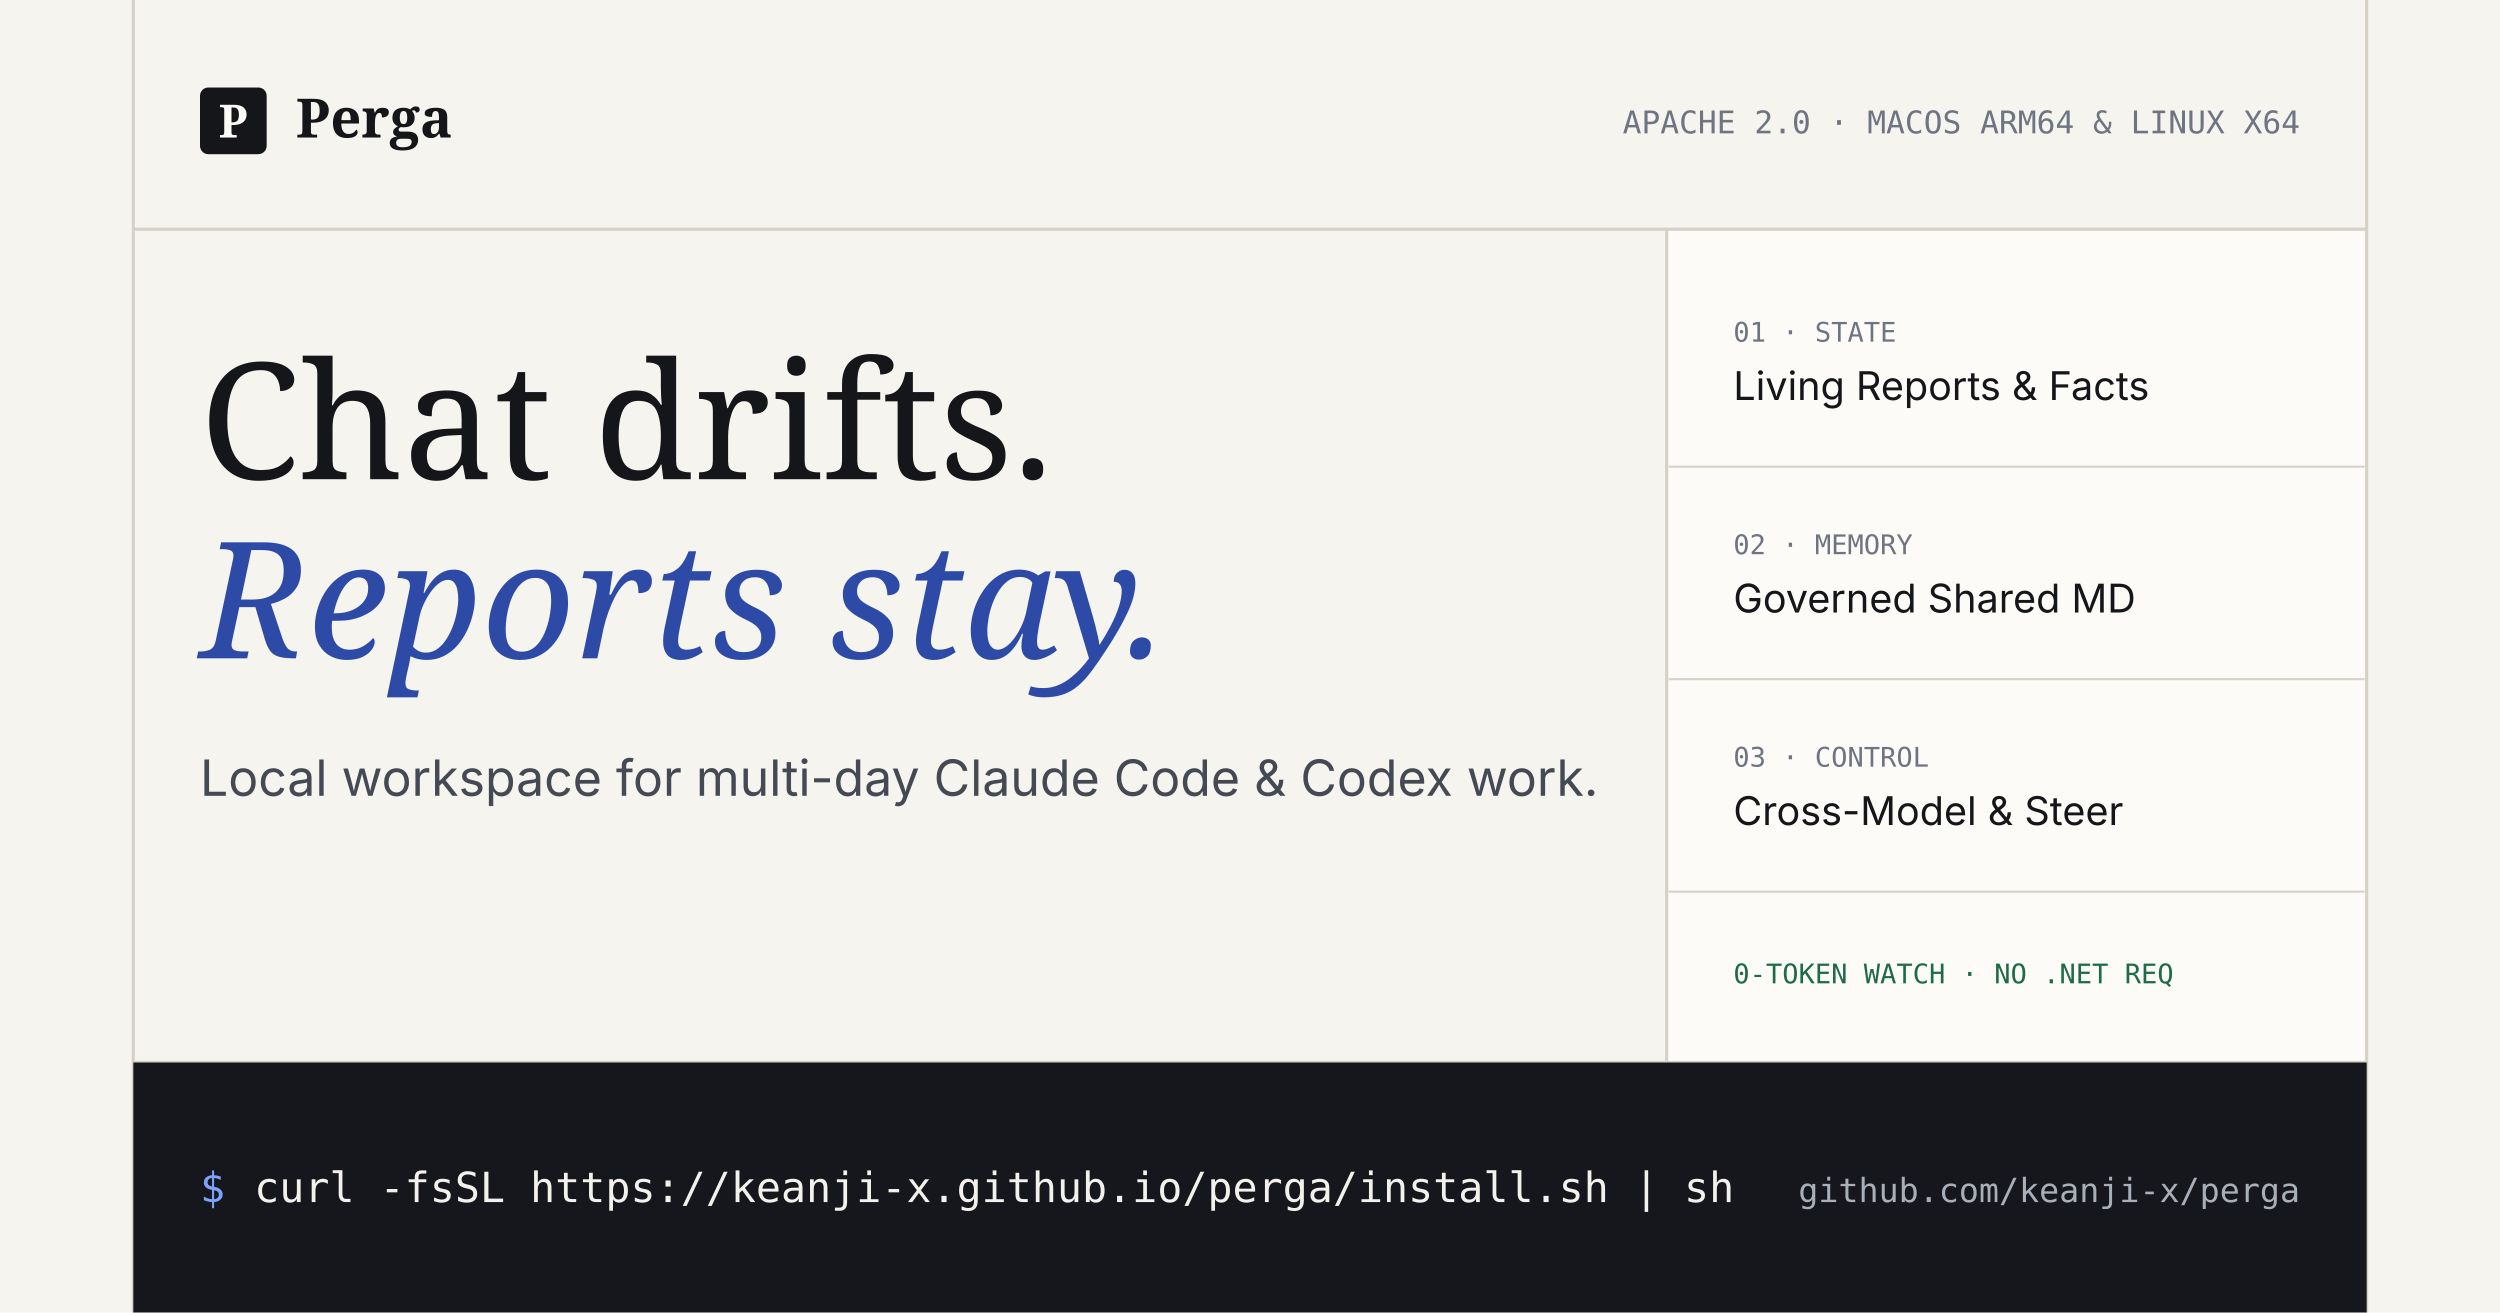
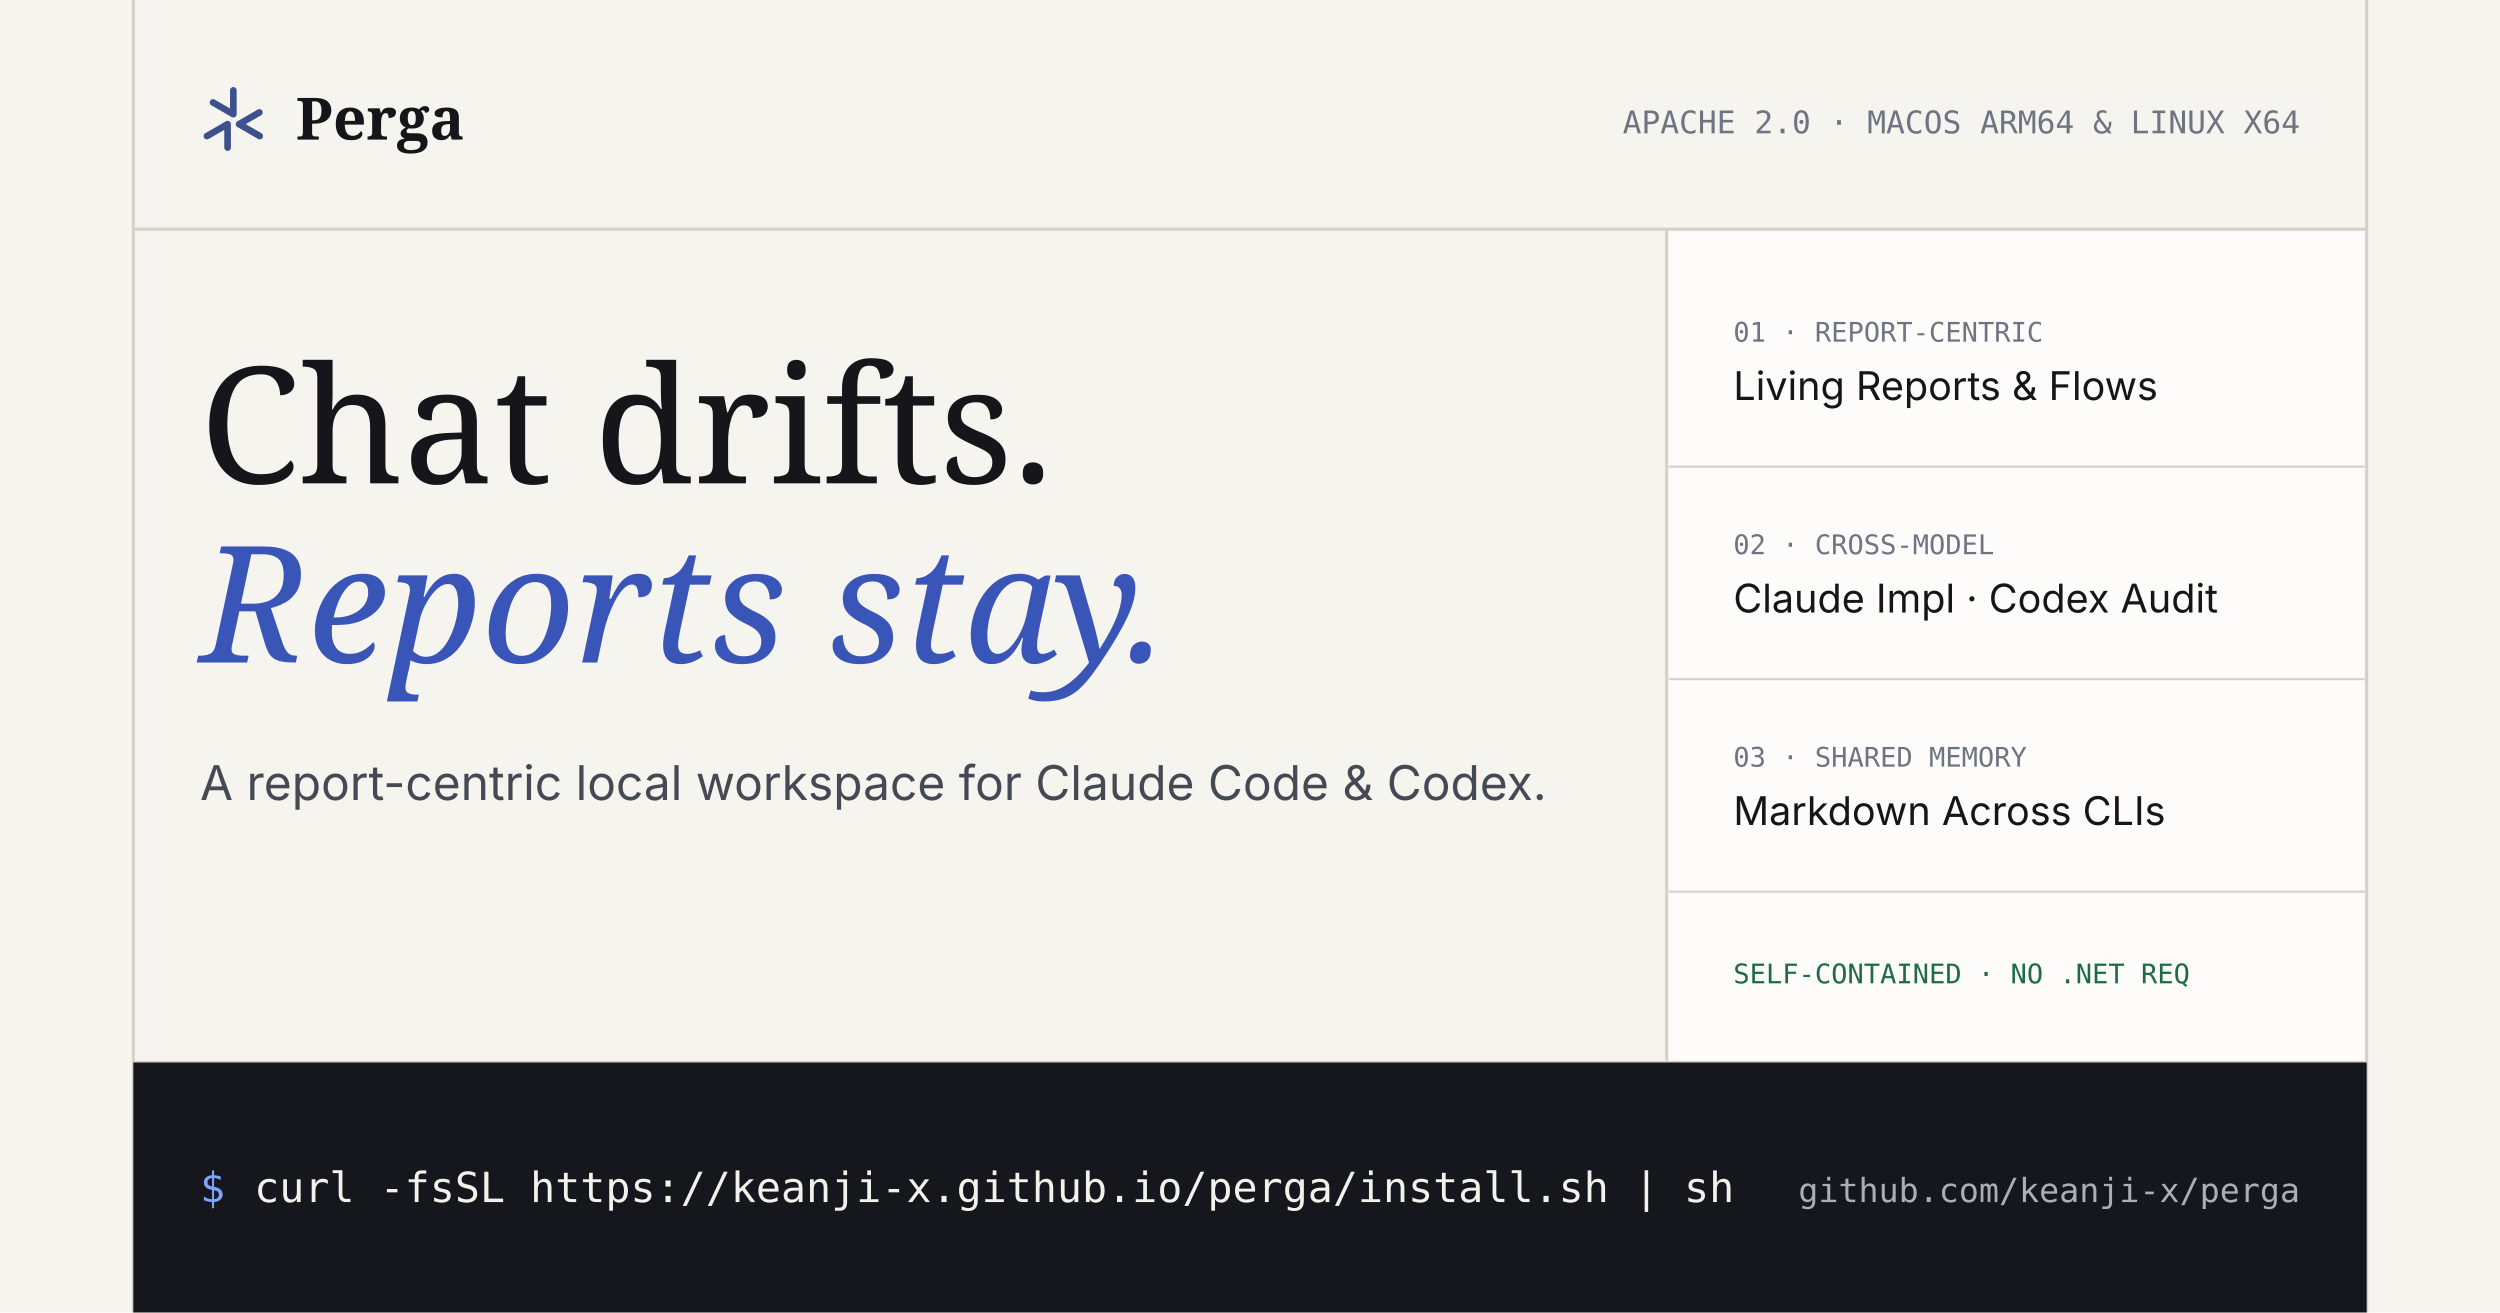
<svg xmlns="http://www.w3.org/2000/svg" width="1200" height="630" viewBox="0 0 1200 630">
  <rect width="1200" height="630" fill="#f6f4ee" />
  <line x1="64" y1="0" x2="64" y2="630" stroke="#d6d1c6" stroke-width="1.5" />
  <line x1="1136" y1="0" x2="1136" y2="630" stroke="#d6d1c6" stroke-width="1.5" />
  <line x1="64" y1="110" x2="1136" y2="110" stroke="#d6d1c6" stroke-width="1.5" />
  <line x1="64" y1="510" x2="1136" y2="510" stroke="#d6d1c6" stroke-width="1.5" />
  <line x1="800" y1="110" x2="800" y2="510" stroke="#d6d1c6" stroke-width="1.5" />
-   <rect x="96" y="42" width="32" height="32" rx="4" fill="#14161a" />
-   <text x="112" y="66" text-anchor="middle" font-family="Georgia, serif" font-size="22" font-weight="700" fill="#fcfbf8">P</text>
-   <text x="142" y="66" font-family="Georgia, serif" font-size="26" font-weight="600" fill="#14161a">Perga</text>
+   <svg x="94" y="40" width="36" height="36" viewBox="0 0 384 384">
+     <g fill="none" stroke="#3C528D" stroke-width="34" stroke-linecap="round" stroke-linejoin="round">
+       <path d="M 192 36 L 192 158 L 88 98" />
+       <path d="M 192 36 L 192 158 L 88 98" transform="rotate(120 192 192)" />
+       <path d="M 192 36 L 192 158 L 88 98" transform="rotate(240 192 192)" />
+     </g>
+   </svg>
+   <text x="142" y="67" font-family="Georgia, serif" font-size="28" font-weight="600" fill="#14161a">Perga</text>
  <text x="1104" y="64" text-anchor="end" font-family="monospace" font-size="15" fill="#6e7482">APACHE 2.0 · MACOS ARM64 &amp; LINUX X64</text>
-   <text x="96" y="230" font-family="Georgia, serif" font-size="78" font-weight="500" fill="#14161a">Chat drifts.</text>
-   <text x="96" y="316" font-family="Georgia, serif" font-style="italic" font-size="78" font-weight="400" fill="#2d4ba6">Reports stay.</text>
-   <text x="96" y="382" font-family="-apple-system, sans-serif" font-size="24" fill="#444954">Local workspace for multi-day Claude Code &amp; Codex work.</text>
-   <rect x="801" y="111" width="334" height="398" fill="#fcfbf8" />
-   <text x="832" y="164" font-family="monospace" font-size="13" fill="#6e7482">01 · STATE</text>
-   <text x="832" y="192" font-family="-apple-system, sans-serif" font-size="19" fill="#14161a">Living Reports &amp; Facts</text>
+   <text x="96" y="232" font-family="Georgia, serif" font-size="78" font-weight="500" fill="#14161a">Chat drifts.</text>
+   <text x="96" y="318" font-family="Georgia, serif" font-style="italic" font-size="78" font-weight="400" fill="#3955b8">Reports stay.</text>
+   <text x="96" y="384" font-family="-apple-system, sans-serif" font-size="23" fill="#444954">A report-centric local workspace for Claude Code &amp; Codex.</text>
+   <rect x="801" y="111" width="334" height="398" fill="#fdfcfa" />
+   <text x="832" y="164" font-family="monospace" font-size="13" fill="#6e7482">01 · REPORT-CENTRIC</text>
+   <text x="832" y="192" font-family="-apple-system, sans-serif" font-size="19" fill="#14161a">Living Reports &amp; Flows</text>
  <line x1="801" y1="224" x2="1135" y2="224" stroke="#d6d1c6" stroke-width="1" />
-   <text x="832" y="266" font-family="monospace" font-size="13" fill="#6e7482">02 · MEMORY</text>
-   <text x="832" y="294" font-family="-apple-system, sans-serif" font-size="19" fill="#14161a">Governed Shared MD</text>
+   <text x="832" y="266" font-family="monospace" font-size="13" fill="#6e7482">02 · CROSS-MODEL</text>
+   <text x="832" y="294" font-family="-apple-system, sans-serif" font-size="19" fill="#14161a">Claude Impl · Codex Audit</text>
  <line x1="801" y1="326" x2="1135" y2="326" stroke="#d6d1c6" stroke-width="1" />
-   <text x="832" y="368" font-family="monospace" font-size="13" fill="#6e7482">03 · CONTROL</text>
-   <text x="832" y="396" font-family="-apple-system, sans-serif" font-size="19" fill="#14161a">Cross-Model &amp; Steer</text>
+   <text x="832" y="368" font-family="monospace" font-size="13" fill="#6e7482">03 · SHARED MEMORY</text>
+   <text x="832" y="396" font-family="-apple-system, sans-serif" font-size="19" fill="#14161a">Markdown Across CLIs</text>
  <line x1="801" y1="428" x2="1135" y2="428" stroke="#d6d1c6" stroke-width="1" />
-   <text x="832" y="472" font-family="monospace" font-size="13" fill="#1f6b48">0-TOKEN WATCH · NO .NET REQ</text>
+   <text x="832" y="472" font-family="monospace" font-size="13" fill="#1f6b48">SELF-CONTAINED · NO .NET REQ</text>
  <rect x="64" y="510" width="1072" height="120" fill="#15171c" />
  <text x="96" y="577" font-family="monospace" font-size="20" fill="#7ea3ff">$</text>
  <text x="122" y="577" font-family="monospace" font-size="20" fill="#f3f1eb">curl -fsSL https://keanji-x.github.io/perga/install.sh | sh</text>
  <text x="1104" y="577" text-anchor="end" font-family="monospace" font-size="16" fill="#a9afb9">github.com/keanji-x/perga</text>
</svg>
